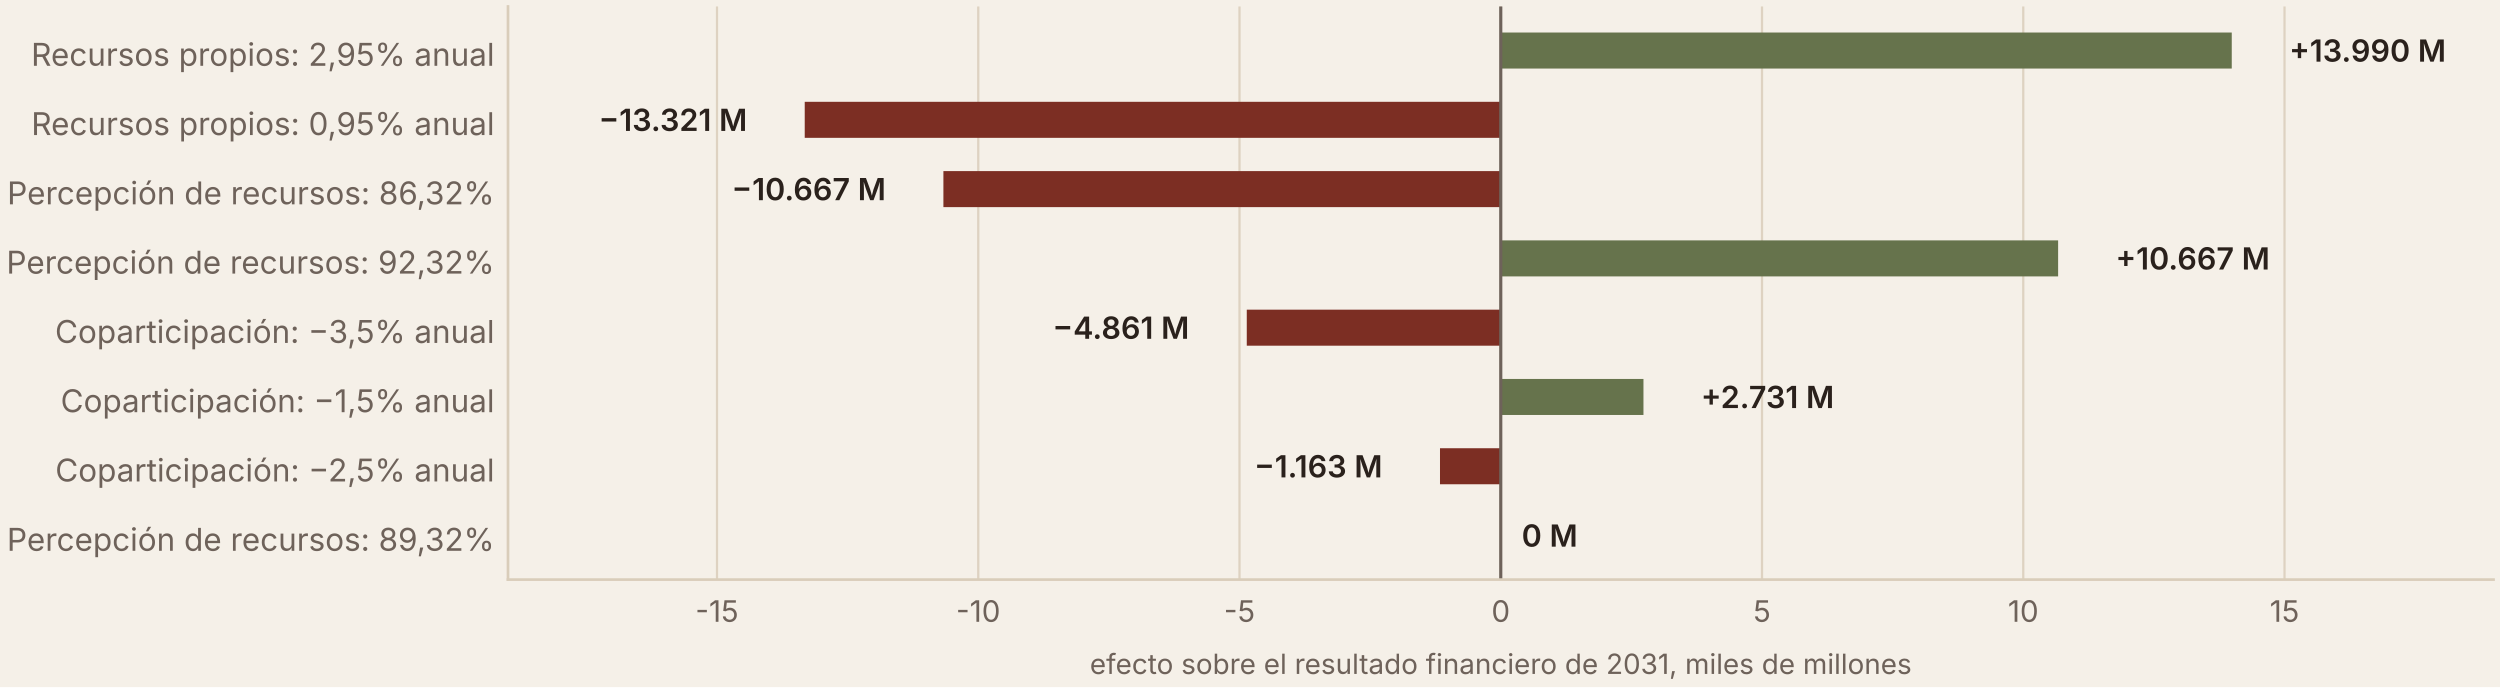
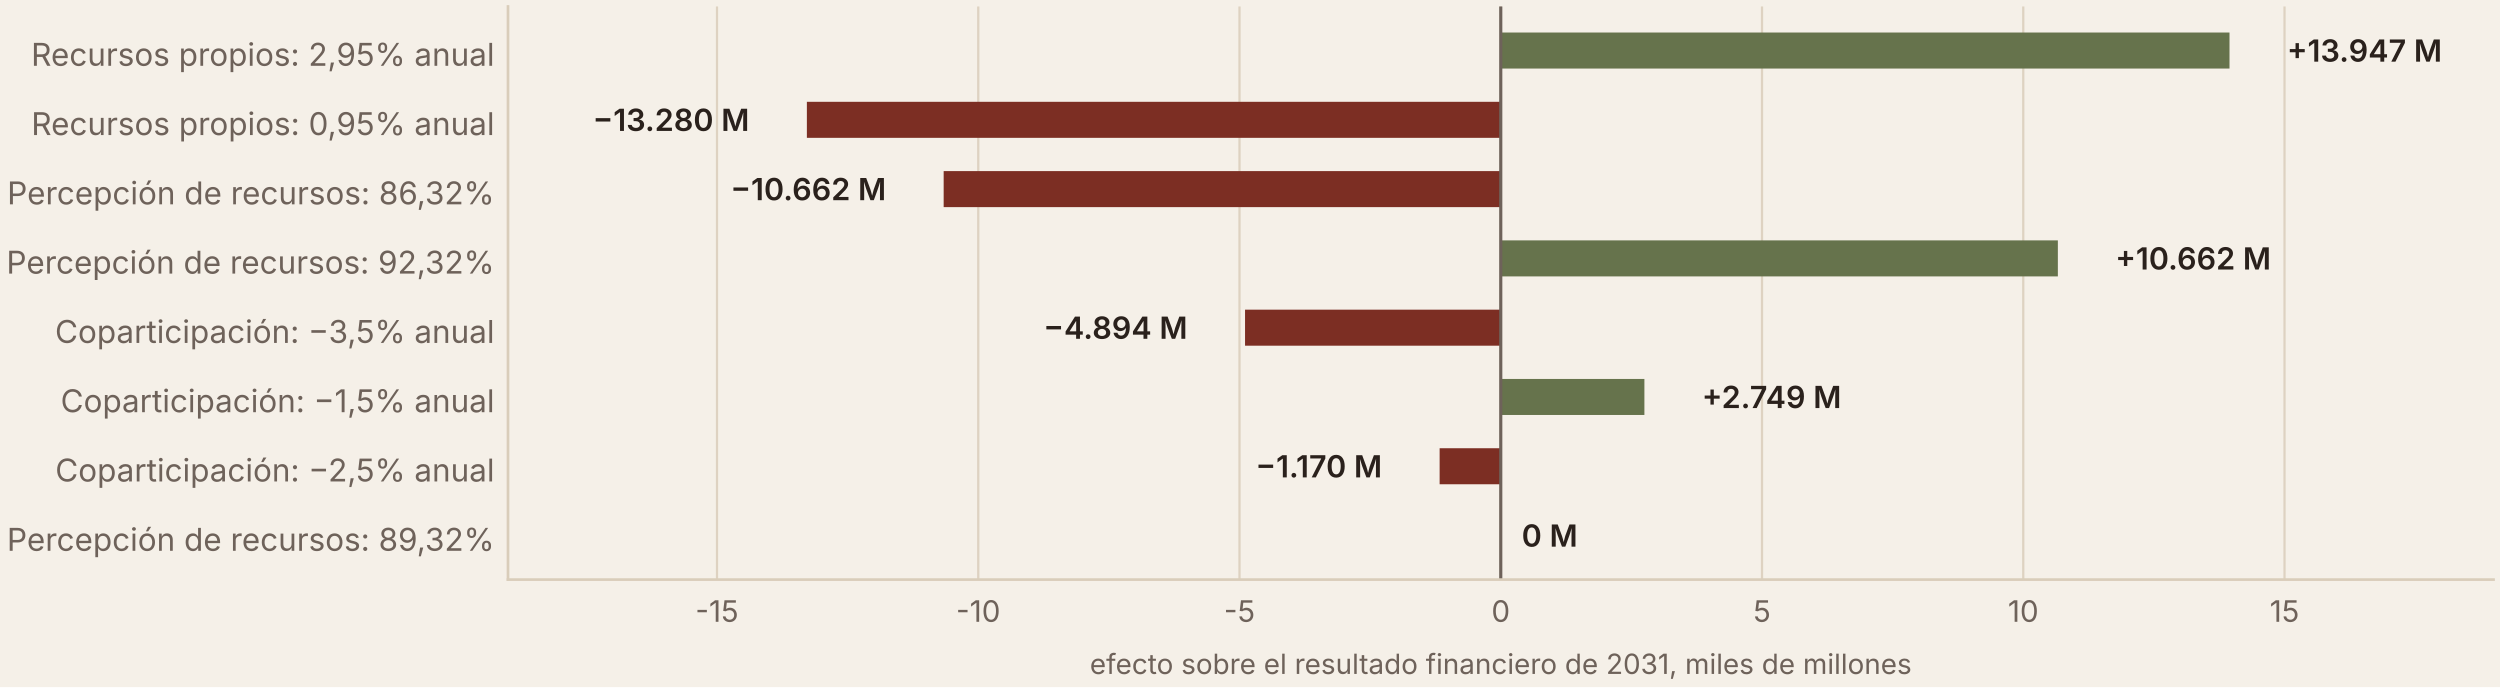
<svg xmlns="http://www.w3.org/2000/svg" width="556.211pt" height="152.88pt" viewBox="0 0 556.211 152.88" version="1.1">
  <defs>
    <style type="text/css">*{stroke-linejoin: round; stroke-linecap: butt}</style>
  </defs>
  <g id="figure_1">
    <g id="patch_1">
      <path d="M 0 152.88  L 556.211 152.88  L 556.211 0  L 0 0  z " style="fill: #f5f0e8" />
    </g>
    <g id="axes_1">
      <g id="patch_2">
        <path d="M 113.021 128.952  L 554.771 128.952  L 554.771 1.44  L 113.021 1.44  z " style="fill: #f5f0e8" />
      </g>
      <g id="matplotlib.axis_1">
        <g id="xtick_1">
          <g id="line2d_1">
-             <path d="M 159.521 128.952  L 159.521 1.44  " clip-path="url(#p43cd71c437)" style="fill: none; stroke: #d9cdba; stroke-opacity: 0.85; stroke-width: 0.5; stroke-linecap: square" />
+             <path d="M 159.521 128.952  L 159.521 1.44  " clip-path="url(#pdb0c98dc84)" style="fill: none; stroke: #d9cdba; stroke-opacity: 0.85; stroke-width: 0.5; stroke-linecap: square" />
          </g>
          <g id="line2d_2" />
          <g id="text_1">
            <text style="font-size: 6.6px; font-family: 'Inter'; text-anchor: middle; fill: #6e625a" x="159.521" y="138.346" transform="rotate(-0 159.5209 138.3458)">-15</text>
          </g>
        </g>
        <g id="xtick_2">
          <g id="line2d_3">
-             <path d="M 217.646 128.952  L 217.646 1.44  " clip-path="url(#p43cd71c437)" style="fill: none; stroke: #d9cdba; stroke-opacity: 0.85; stroke-width: 0.5; stroke-linecap: square" />
+             <path d="M 217.646 128.952  L 217.646 1.44  " clip-path="url(#pdb0c98dc84)" style="fill: none; stroke: #d9cdba; stroke-opacity: 0.85; stroke-width: 0.5; stroke-linecap: square" />
          </g>
          <g id="line2d_4" />
          <g id="text_2">
            <text style="font-size: 6.6px; font-family: 'Inter'; text-anchor: middle; fill: #6e625a" x="217.646" y="138.346" transform="rotate(-0 217.6459 138.3458)">-10</text>
          </g>
        </g>
        <g id="xtick_3">
          <g id="line2d_5">
-             <path d="M 275.771 128.952  L 275.771 1.44  " clip-path="url(#p43cd71c437)" style="fill: none; stroke: #d9cdba; stroke-opacity: 0.85; stroke-width: 0.5; stroke-linecap: square" />
+             <path d="M 275.771 128.952  L 275.771 1.44  " clip-path="url(#pdb0c98dc84)" style="fill: none; stroke: #d9cdba; stroke-opacity: 0.85; stroke-width: 0.5; stroke-linecap: square" />
          </g>
          <g id="line2d_6" />
          <g id="text_3">
            <text style="font-size: 6.6px; font-family: 'Inter'; text-anchor: middle; fill: #6e625a" x="275.771" y="138.346" transform="rotate(-0 275.7709 138.3458)">-5</text>
          </g>
        </g>
        <g id="xtick_4">
          <g id="line2d_7">
-             <path d="M 333.896 128.952  L 333.896 1.44  " clip-path="url(#p43cd71c437)" style="fill: none; stroke: #d9cdba; stroke-opacity: 0.85; stroke-width: 0.5; stroke-linecap: square" />
+             <path d="M 333.896 128.952  L 333.896 1.44  " clip-path="url(#pdb0c98dc84)" style="fill: none; stroke: #d9cdba; stroke-opacity: 0.85; stroke-width: 0.5; stroke-linecap: square" />
          </g>
          <g id="line2d_8" />
          <g id="text_4">
            <text style="font-size: 6.6px; font-family: 'Inter'; text-anchor: middle; fill: #6e625a" x="333.896" y="138.346" transform="rotate(-0 333.8959 138.3458)">0</text>
          </g>
        </g>
        <g id="xtick_5">
          <g id="line2d_9">
-             <path d="M 392.021 128.952  L 392.021 1.44  " clip-path="url(#p43cd71c437)" style="fill: none; stroke: #d9cdba; stroke-opacity: 0.85; stroke-width: 0.5; stroke-linecap: square" />
+             <path d="M 392.021 128.952  L 392.021 1.44  " clip-path="url(#pdb0c98dc84)" style="fill: none; stroke: #d9cdba; stroke-opacity: 0.85; stroke-width: 0.5; stroke-linecap: square" />
          </g>
          <g id="line2d_10" />
          <g id="text_5">
            <text style="font-size: 6.6px; font-family: 'Inter'; text-anchor: middle; fill: #6e625a" x="392.021" y="138.346" transform="rotate(-0 392.0209 138.3458)">5</text>
          </g>
        </g>
        <g id="xtick_6">
          <g id="line2d_11">
-             <path d="M 450.146 128.952  L 450.146 1.44  " clip-path="url(#p43cd71c437)" style="fill: none; stroke: #d9cdba; stroke-opacity: 0.85; stroke-width: 0.5; stroke-linecap: square" />
+             <path d="M 450.146 128.952  L 450.146 1.44  " clip-path="url(#pdb0c98dc84)" style="fill: none; stroke: #d9cdba; stroke-opacity: 0.85; stroke-width: 0.5; stroke-linecap: square" />
          </g>
          <g id="line2d_12" />
          <g id="text_6">
            <text style="font-size: 6.6px; font-family: 'Inter'; text-anchor: middle; fill: #6e625a" x="450.146" y="138.346" transform="rotate(-0 450.1459 138.3458)">10</text>
          </g>
        </g>
        <g id="xtick_7">
          <g id="line2d_13">
-             <path d="M 508.271 128.952  L 508.271 1.44  " clip-path="url(#p43cd71c437)" style="fill: none; stroke: #d9cdba; stroke-opacity: 0.85; stroke-width: 0.5; stroke-linecap: square" />
+             <path d="M 508.271 128.952  L 508.271 1.44  " clip-path="url(#pdb0c98dc84)" style="fill: none; stroke: #d9cdba; stroke-opacity: 0.85; stroke-width: 0.5; stroke-linecap: square" />
          </g>
          <g id="line2d_14" />
          <g id="text_7">
            <text style="font-size: 6.6px; font-family: 'Inter'; text-anchor: middle; fill: #6e625a" x="508.271" y="138.346" transform="rotate(-0 508.2709 138.3458)">15</text>
          </g>
        </g>
        <g id="text_8">
          <text style="font-size: 6.2px; font-family: 'Inter'; text-anchor: middle; fill: #6e625a" x="333.896" y="149.944" transform="rotate(-0 333.8959 149.944)">efecto sobre el resultado financiero de 2031, miles de millones</text>
        </g>
      </g>
      <g id="matplotlib.axis_2">
        <g id="ytick_1">
          <g id="line2d_15" />
          <g id="text_9">
            <text style="font-size: 7px; font-family: 'Inter'; text-anchor: end; fill: #6e625a" x="110.021" y="14.634" transform="rotate(-0 110.0209 14.6345)">Recursos propios: 2,95% anual</text>
          </g>
        </g>
        <g id="ytick_2">
          <g id="line2d_16" />
          <g id="text_10">
            <text style="font-size: 7px; font-family: 'Inter'; text-anchor: end; fill: #6e625a" x="110.021" y="30.049" transform="rotate(-0 110.0209 30.04939)">Recursos propios: 0,95% anual</text>
          </g>
        </g>
        <g id="ytick_3">
          <g id="line2d_17" />
          <g id="text_11">
            <text style="font-size: 7px; font-family: 'Inter'; text-anchor: end; fill: #6e625a" x="110.021" y="45.464" transform="rotate(-0 110.0209 45.46428)">Percepción de recursos: 86,32%</text>
          </g>
        </g>
        <g id="ytick_4">
          <g id="line2d_18" />
          <g id="text_12">
            <text style="font-size: 7px; font-family: 'Inter'; text-anchor: end; fill: #6e625a" x="110.021" y="60.879" transform="rotate(-0 110.0209 60.87918)">Percepción de recursos: 92,32%</text>
          </g>
        </g>
        <g id="ytick_5">
          <g id="line2d_19" />
          <g id="text_13">
            <text style="font-size: 7px; font-family: 'Inter'; text-anchor: end; fill: #6e625a" x="110.021" y="76.294" transform="rotate(-0 110.0209 76.29407)">Coparticipación: −3,5% anual</text>
          </g>
        </g>
        <g id="ytick_6">
          <g id="line2d_20" />
          <g id="text_14">
            <text style="font-size: 7px; font-family: 'Inter'; text-anchor: end; fill: #6e625a" x="110.021" y="91.709" transform="rotate(-0 110.0209 91.70897)">Coparticipación: −1,5% anual</text>
          </g>
        </g>
        <g id="ytick_7">
          <g id="line2d_21" />
          <g id="text_15">
            <text style="font-size: 7px; font-family: 'Inter'; text-anchor: end; fill: #6e625a" x="110.021" y="107.124" transform="rotate(-0 110.0209 107.1239)">Coparticipación: −2,5% anual</text>
          </g>
        </g>
        <g id="ytick_8">
          <g id="line2d_22" />
          <g id="text_16">
            <text style="font-size: 7px; font-family: 'Inter'; text-anchor: end; fill: #6e625a" x="110.021" y="122.539" transform="rotate(-0 110.0209 122.5388)">Percepción de recursos: 89,32%</text>
          </g>
        </g>
      </g>
      <g id="patch_3">
-         <path d="M 333.896 15.252  L 496.53 15.252  L 496.53 7.236  L 333.896 7.236  z " clip-path="url(#p43cd71c437)" style="fill: #66734c" />
+         <path d="M 333.896 15.252  L 496.03 15.252  L 496.03 7.236  L 333.896 7.236  z " clip-path="url(#pdb0c98dc84)" style="fill: #66734c" />
      </g>
      <g id="patch_4">
-         <path d="M 333.896 30.667  L 179.039 30.667  L 179.039 22.651  L 333.896 22.651  z " clip-path="url(#p43cd71c437)" style="fill: #7c2e23" />
+         <path d="M 333.896 30.667  L 179.516 30.667  L 179.516 22.651  L 333.896 22.651  z " clip-path="url(#pdb0c98dc84)" style="fill: #7c2e23" />
      </g>
      <g id="patch_5">
-         <path d="M 333.896 46.082  L 209.892 46.082  L 209.892 38.066  L 333.896 38.066  z " clip-path="url(#p43cd71c437)" style="fill: #7c2e23" />
+         <path d="M 333.896 46.082  L 209.95 46.082  L 209.95 38.066  L 333.896 38.066  z " clip-path="url(#pdb0c98dc84)" style="fill: #7c2e23" />
      </g>
      <g id="patch_6">
-         <path d="M 333.896 61.496  L 457.9 61.496  L 457.9 53.481  L 333.896 53.481  z " clip-path="url(#p43cd71c437)" style="fill: #66734c" />
+         <path d="M 333.896 61.496  L 457.842 61.496  L 457.842 53.481  L 333.896 53.481  z " clip-path="url(#pdb0c98dc84)" style="fill: #66734c" />
      </g>
      <g id="patch_7">
-         <path d="M 333.896 76.911  L 277.387 76.911  L 277.387 68.896  L 333.896 68.896  z " clip-path="url(#p43cd71c437)" style="fill: #7c2e23" />
+         <path d="M 333.896 76.911  L 277.003 76.911  L 277.003 68.896  L 333.896 68.896  z " clip-path="url(#pdb0c98dc84)" style="fill: #7c2e23" />
      </g>
      <g id="patch_8">
-         <path d="M 333.896 92.326  L 365.644 92.326  L 365.644 84.31  L 333.896 84.31  z " clip-path="url(#p43cd71c437)" style="fill: #66734c" />
+         <path d="M 333.896 92.326  L 365.853 92.326  L 365.853 84.31  L 333.896 84.31  z " clip-path="url(#pdb0c98dc84)" style="fill: #66734c" />
      </g>
      <g id="patch_9">
-         <path d="M 333.896 107.741  L 320.376 107.741  L 320.376 99.725  L 333.896 99.725  z " clip-path="url(#p43cd71c437)" style="fill: #7c2e23" />
+         <path d="M 333.896 107.741  L 320.295 107.741  L 320.295 99.725  L 333.896 99.725  z " clip-path="url(#pdb0c98dc84)" style="fill: #7c2e23" />
      </g>
      <g id="patch_10">
-         <path d="M 333.896 123.156  L 333.896 123.156  L 333.896 115.14  L 333.896 115.14  z " clip-path="url(#p43cd71c437)" style="fill: #7c2e23" />
+         <path d="M 333.896 123.156  L 333.896 123.156  L 333.896 115.14  L 333.896 115.14  z " clip-path="url(#pdb0c98dc84)" style="fill: #7c2e23" />
      </g>
      <g id="line2d_23">
-         <path d="M 333.896 128.952  L 333.896 1.44  " clip-path="url(#p43cd71c437)" style="fill: none; stroke: #6e625a; stroke-width: 0.7; stroke-linecap: square" />
+         <path d="M 333.896 128.952  L 333.896 1.44  " clip-path="url(#pdb0c98dc84)" style="fill: none; stroke: #6e625a; stroke-width: 0.7; stroke-linecap: square" />
      </g>
      <g id="patch_11">
        <path d="M 113.021 128.952  L 113.021 1.44  " style="fill: none; stroke: #d9cdba; stroke-width: 0.6; stroke-linejoin: miter; stroke-linecap: square" />
      </g>
      <g id="patch_12">
        <path d="M 113.021 128.952  L 554.771 128.952  " style="fill: none; stroke: #d9cdba; stroke-width: 0.6; stroke-linejoin: miter; stroke-linecap: square" />
      </g>
      <g id="text_17">
-         <text style="font-weight: 600; font-size: 6.8px; font-family: 'Inter'; text-anchor: start; fill: #2a211c" x="509.317" y="13.718" transform="rotate(-0 509.3172 13.7175)">+13.990 M</text>
+         <text style="font-weight: 600; font-size: 6.8px; font-family: 'Inter'; text-anchor: start; fill: #2a211c" x="508.817" y="13.718" transform="rotate(-0 508.8173 13.7175)">+13.947 M</text>
      </g>
      <g id="text_18">
-         <text style="font-weight: 600; font-size: 6.8px; font-family: 'Inter'; text-anchor: end; fill: #2a211c" x="166.252" y="29.132" transform="rotate(-0 166.2518 29.1324)">−13.321 M</text>
+         <text style="font-weight: 600; font-size: 6.8px; font-family: 'Inter'; text-anchor: end; fill: #2a211c" x="166.728" y="29.132" transform="rotate(-0 166.7284 29.1324)">−13.280 M</text>
      </g>
      <g id="text_19">
-         <text style="font-weight: 600; font-size: 6.8px; font-family: 'Inter'; text-anchor: end; fill: #2a211c" x="197.105" y="44.547" transform="rotate(-0 197.1046 44.54729)">−10.667 M</text>
+         <text style="font-weight: 600; font-size: 6.8px; font-family: 'Inter'; text-anchor: end; fill: #2a211c" x="197.163" y="44.547" transform="rotate(-0 197.1627 44.54729)">−10.662 M</text>
      </g>
      <g id="text_20">
-         <text style="font-weight: 600; font-size: 6.8px; font-family: 'Inter'; text-anchor: start; fill: #2a211c" x="470.687" y="59.962" transform="rotate(-0 470.6873 59.96219)">+10.667 M</text>
+         <text style="font-weight: 600; font-size: 6.8px; font-family: 'Inter'; text-anchor: start; fill: #2a211c" x="470.629" y="59.962" transform="rotate(-0 470.6292 59.96219)">+10.662 M</text>
      </g>
      <g id="text_21">
-         <text style="font-weight: 600; font-size: 6.8px; font-family: 'Inter'; text-anchor: end; fill: #2a211c" x="264.599" y="75.377" transform="rotate(-0 264.5993 75.37708)">−4.861 M</text>
+         <text style="font-weight: 600; font-size: 6.8px; font-family: 'Inter'; text-anchor: end; fill: #2a211c" x="264.216" y="75.377" transform="rotate(-0 264.2157 75.37708)">−4.894 M</text>
      </g>
      <g id="text_22">
-         <text style="font-weight: 600; font-size: 6.8px; font-family: 'Inter'; text-anchor: start; fill: #2a211c" x="378.431" y="90.792" transform="rotate(-0 378.4313 90.79197)">+2.731 M</text>
+         <text style="font-weight: 600; font-size: 6.8px; font-family: 'Inter'; text-anchor: start; fill: #2a211c" x="378.641" y="90.792" transform="rotate(-0 378.6406 90.79197)">+2.749 M</text>
      </g>
      <g id="text_23">
-         <text style="font-weight: 600; font-size: 6.8px; font-family: 'Inter'; text-anchor: end; fill: #2a211c" x="307.589" y="106.207" transform="rotate(-0 307.5886 106.2069)">−1.163 M</text>
+         <text style="font-weight: 600; font-size: 6.8px; font-family: 'Inter'; text-anchor: end; fill: #2a211c" x="307.507" y="106.207" transform="rotate(-0 307.5072 106.2069)">−1.170 M</text>
      </g>
      <g id="text_24">
        <text style="font-weight: 600; font-size: 6.8px; font-family: 'Inter'; text-anchor: start; fill: #2a211c" x="338.546" y="121.622" transform="rotate(-0 338.5459 121.6218)">0 M</text>
      </g>
    </g>
  </g>
  <defs>
-     <clipPath id="p43cd71c437">
+     <clipPath id="pdb0c98dc84">
      <rect x="113.021" y="1.44" width="441.75" height="127.512" />
    </clipPath>
  </defs>
</svg>
